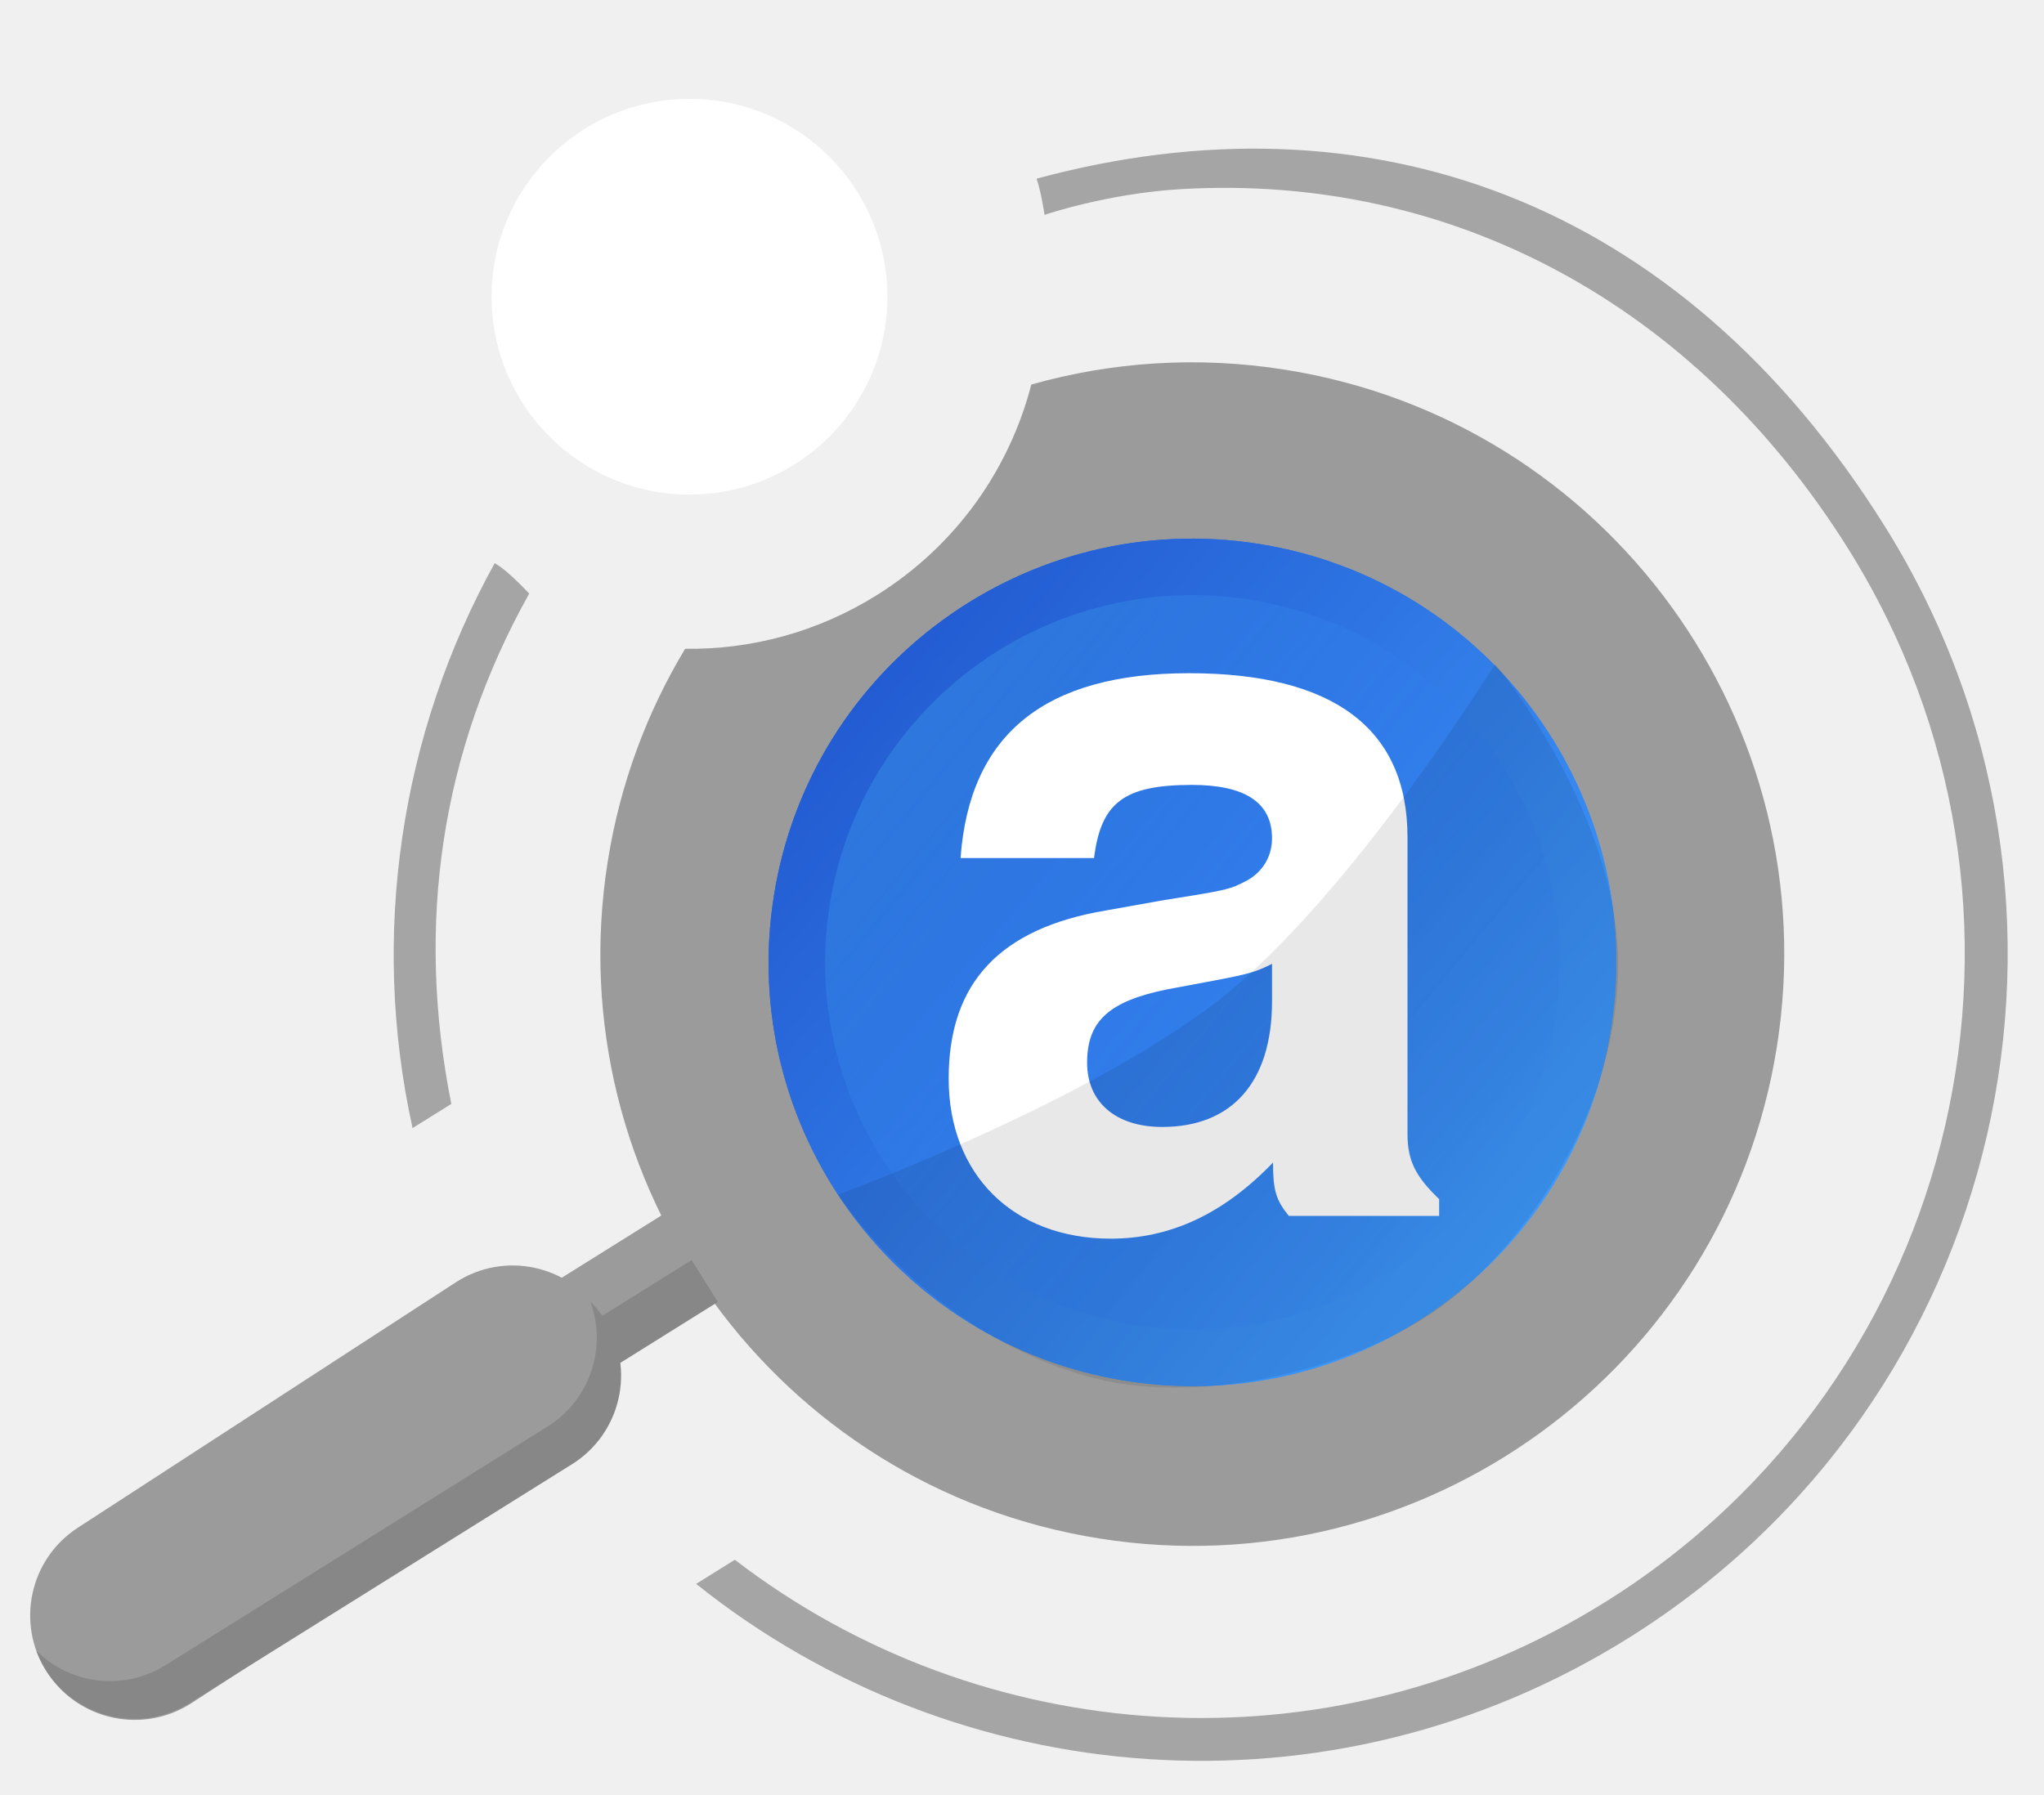
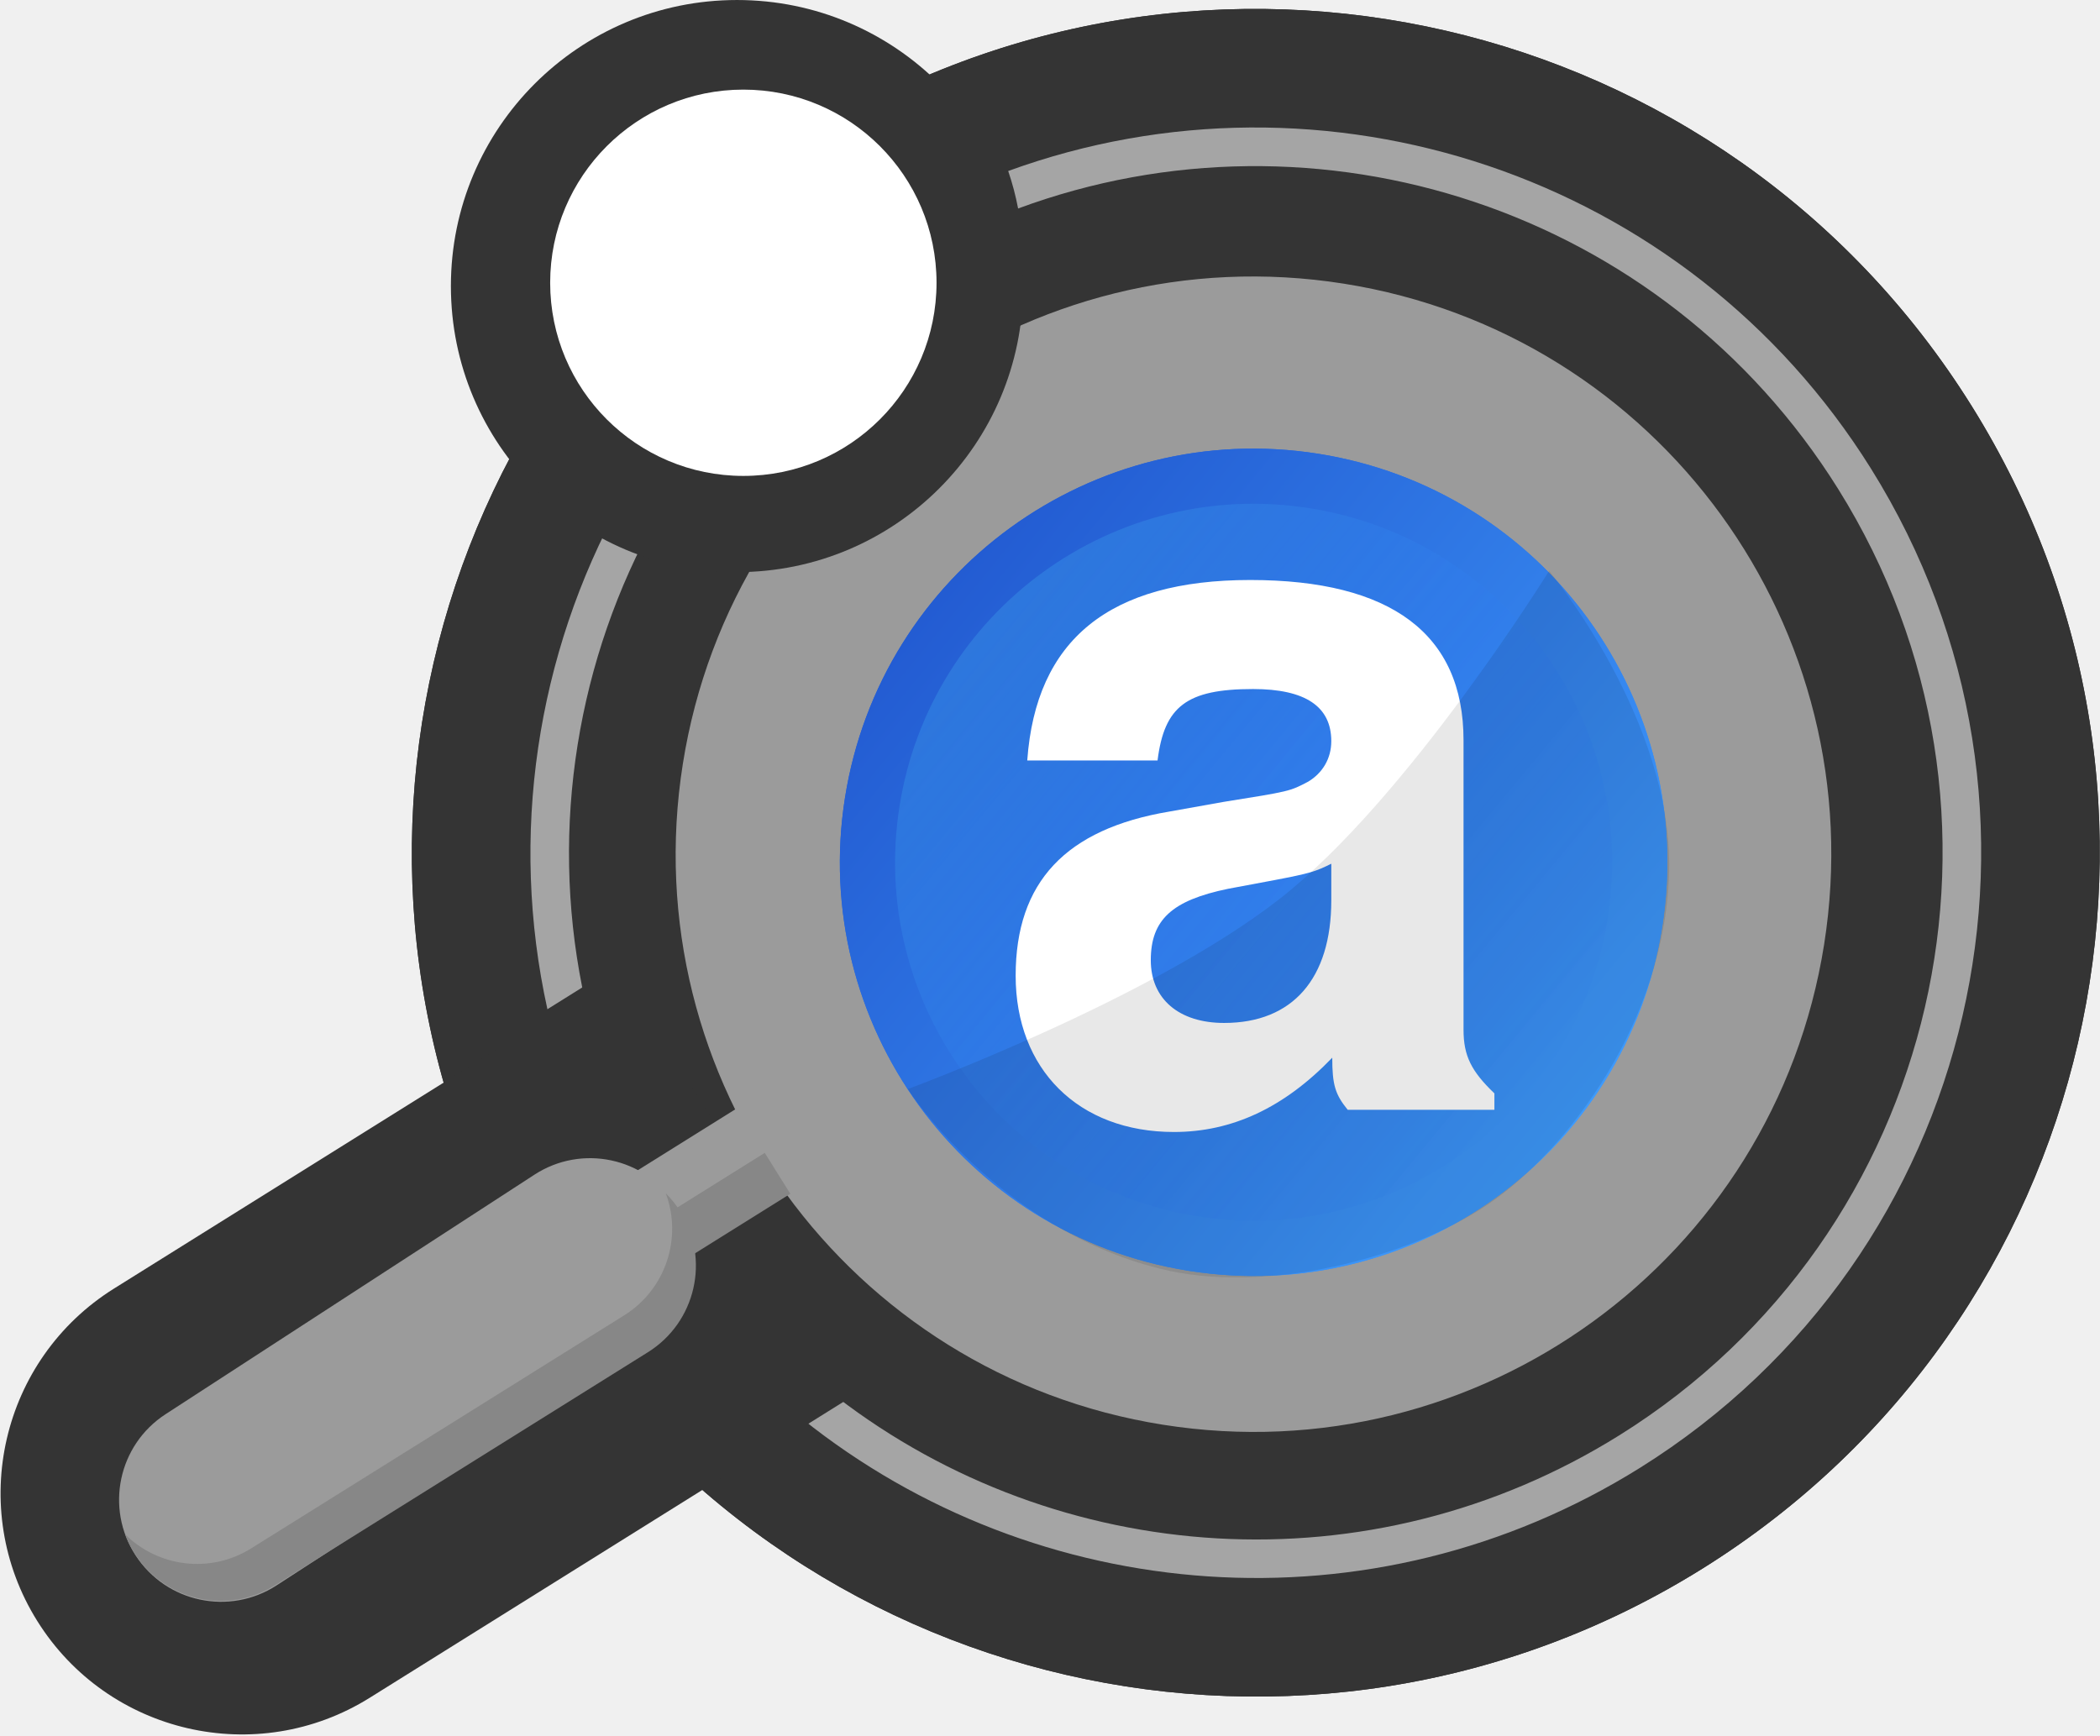
- <svg xmlns="http://www.w3.org/2000/svg" width="1447" height="1271">
+ <svg xmlns="http://www.w3.org/2000/svg" width="1523px" height="1259px" viewBox="0 0 1523 1259" version="1.1">
  <defs>
-     <linearGradient x1="100%" y1="80.465%" x2="0%" y2="21.014%" id="a">
+     <linearGradient x1="100%" y1="80.465%" x2="0%" y2="21.014%" id="linearGradient-1">
      <stop stop-color="#409FFF" offset="0%" />
      <stop stop-color="#2157CF" offset="100%" />
    </linearGradient>
-     <linearGradient x1="100%" y1="80.465%" x2="0%" y2="21.014%" id="b">
+     <linearGradient x1="100%" y1="80.465%" x2="0%" y2="21.014%" id="linearGradient-2">
      <stop stop-color="#001CFF" stop-opacity="0" offset="0%" />
-       <stop stop-color="#5AEAFF" stop-opacity=".201" offset="100%" />
+       <stop stop-color="#5AEAFF" stop-opacity="0.201" offset="100%" />
    </linearGradient>
-     <radialGradient cx="33.223%" cy="23.353%" fx="33.223%" fy="23.353%" r="100%" id="c">
-       <stop stop-color="#FFF" offset="0%" />
-       <stop stop-color="#FFF" offset="100%" />
+     <radialGradient cx="33.223%" cy="23.353%" fx="33.223%" fy="23.353%" r="100%" id="radialGradient-3">
+       <stop stop-color="#FFFFFF" offset="0%" />
+       <stop stop-color="#FFFFFF" offset="100%" />
    </radialGradient>
  </defs>
-   <g fill="none" fill-rule="evenodd">
-     <path d="M1334.429 372.863c167.179 267.542 85.818 619.953-181.724 787.132-211.381 132.086-475.74 109.024-659.865-38.43l27.364-17.099c173.906 133.695 419.439 152.882 616.394 29.81 253.315-158.288 330.349-491.958 172.06-745.273-108.59-173.781-281.563-266.283-472.666-255.073-52.249 3.065-96.523 18.203-96.523 18.203s-2.311-15.904-5.64-25.633c234.03-63.227 455.082 13.486 600.6 246.363zM292.071 798.821l27.425-17.137c-25.37-126.991-7.42-249.52 55.129-361.336 0 0-15.407-16.785-24.442-21.548-66.77 120.84-88.28 263.448-58.112 400.021z" fill="#A5A5A5" />
-     <g transform="rotate(58 401.872 931.722)">
-       <path d="M16.58 303.935c16.406-56.528 45.044-110.483 86.197-157.824C254.594-28.534 519.243-47.04 693.889 104.777c174.645 151.817 193.151 416.466 41.334 591.112-151.817 174.645-416.466 193.151-591.112 41.334-42.007-36.516-74.98-79.56-98.724-126.31 25.115-38.958 39.689-85.353 39.689-135.151 0-66.57-26.043-127.056-68.495-171.827z" fill="#9B9B9B" />
-       <circle fill="url(#a)" transform="rotate(-49 424.03 424.03)" cx="424.029" cy="424.029" r="300.029" />
-       <circle fill="url(#a)" transform="rotate(-49 424.03 424.03)" cx="424.029" cy="424.029" r="300.029" />
-       <circle fill="url(#b)" transform="rotate(-49 424 424)" cx="424" cy="424" r="260" />
-       <g fill="#9B9B9B">
-         <path d="M447.781 831.883v134h-71v-134z" />
-         <path d="M342.104 1118.535l-2.583-147.994.276 15.824c-.713-40.863 31.826-74.567 72.697-75.28 40.863-.714 74.567 31.836 75.28 72.697l-1-57.358 2.582 147.98 3.987 228.382c.713 40.86-31.826 74.562-72.697 75.276-40.863.713-74.567-31.836-75.28-72.705l-3.262-186.822z" />
+   <g id="Page-1" stroke="none" stroke-width="1" fill="none" fill-rule="evenodd">
+     <g id="bbb_logo" transform="translate(-290, -225)">
+       <g id="background" transform="translate(1200.762, 843.5461) rotate(58) translate(-1200.762, -843.5461) translate(588.7616, 231.5461)">
+         <circle id="Oval-12" fill="#343434" cx="612" cy="612" r="612" />
+         <circle id="Oval-12" fill="#343434" cx="612" cy="612" r="612" />
+         <path d="M97.468,502.246 C147.948,264.427 359.137,86 612,86 C902.502,86 1138,321.498 1138,612 C1138,841.522 990.993,1036.708 786,1108.539 L786,1078.827 C975.262,1008.261 1110.057,825.886 1110.057,612.028 C1110.057,336.975 887.082,114 612.028,114 C371.743,114 171.202,284.168 124.343,510.566 C115.664,507.183 106.689,504.393 97.468,502.246 Z M151.978,867.258 C213.761,978.365 314.628,1064.75 436,1107.833 L436,1078.055 C324.452,1035.899 232.007,954.843 175.211,851.436 C167.869,857.235 160.107,862.527 151.978,867.258 Z" id="Oval-13" fill="#A5A5A5" />
      </g>
-       <path d="M403.676 1376.394c4.827.99 9.825 1.51 14.945 1.51 40.878 0 74-33.131 74-74v15.826-334.866c0-40.877-33.13-74.008-74-74.008a74.21 74.21 0 00-16.866 1.93c33.704 6.912 59.054 36.742 59.054 72.497v334.867-15.826c0 35.067-24.386 64.438-57.133 72.07z" fill="#878787" />
-       <path fill="#878787" d="M414.887 836.373h35v85.38l-35-9.447z" />
+       <g id="magnifying-glass" transform="translate(1007.831, 964.1027) rotate(58) translate(-1007.831, -964.1027) translate(415.8306, 146.6027)">
+         <circle id="Oval-10" fill="#9B9B9B" transform="translate(592, 592) rotate(-49) translate(-592, -592) " cx="592" cy="592" r="419" />
+         <circle id="Oval-9" fill="url(#linearGradient-1)" transform="translate(597.0292, 595.0292) rotate(-49) translate(-597.0292, -595.0292) " cx="597.029" cy="595.029" r="300.029" />
+         <circle id="Oval-9" fill="url(#linearGradient-1)" transform="translate(597.0292, 595.0292) rotate(-49) translate(-597.0292, -595.0292) " cx="597.029" cy="595.029" r="300.029" />
+         <circle id="Oval-9" fill="url(#linearGradient-2)" transform="translate(597, 595) rotate(-49) translate(-597, -595) " cx="597" cy="595" r="260" />
+         <path d="M421.27,1026.959 L771.27,1026.959 L771.27,1459.741 C771.27,1556.395 692.913,1634.749 596.27,1634.749 L596.27,1634.749 C499.62,1634.749 421.27,1556.4 421.27,1459.741 L421.27,1026.959 Z" id="Rectangle-9" fill="#343434" />
+         <g id="Group-5" transform="translate(602.3605, 1283.857) rotate(-58) translate(-602.3605, -1283.857) translate(331.8605, 1055.857)">
+           <g id="Group-6" transform="translate(270.5106, 212.0845) rotate(57) translate(-270.5106, -212.0845) translate(196.5106, -61.91549)" fill="#9B9B9B">
+             <rect id="Rectangle-7" transform="translate(74, 68.43767) rotate(91) translate(-74, -68.43767) " x="7" y="32.938" width="134" height="71" />
+             <path d="M6.82121026e-13,286.831 C6.82121026e-13,245.957 6.82460455e-13,179.696 6.82470721e-13,138.815 L6.82499482e-13,154.641 C6.82290467e-13,113.772 33.122,80.641 74,80.641 L74,80.641 C114.869,80.641 148,113.773 148,154.641 L148,97.274 C148,138.143 148,204.413 148,245.277 L148,473.694 C148,514.56 114.878,547.689 74,547.689 L74,547.689 C33.131,547.689 6.82121026e-13,514.557 6.82121026e-13,473.681 L6.82121026e-13,286.831 Z" id="Rectangle-9" />
+           </g>
+           <g id="Group-6" transform="translate(253.0571, 260.0335) rotate(53) translate(-253.0571, -260.0335) translate(187.0571, 23.0335)" fill="#878787">
+             <path d="M109.439,4.733 C104.612,3.743 99.613,3.223 94.493,3.223 C53.615,3.223 20.493,36.354 20.493,77.223 L20.493,61.397 C20.493,102.278 20.493,168.539 20.493,209.413 L20.493,396.264 C20.493,437.139 53.624,470.271 94.493,470.271 C100.296,470.271 105.942,469.604 111.36,468.341 C77.655,461.428 52.305,431.599 52.305,395.843 L52.305,208.993 C52.305,168.119 52.305,101.858 52.305,60.977 L52.305,76.803 C52.305,41.735 76.692,12.365 109.439,4.733 Z" id="Rectangle-9" transform="translate(65.92672, 236.7473) rotate(185) translate(-65.92672, -236.7473) " />
+           </g>
+           <path d="M452.872,63.984 L487.872,63.984 L487.872,149.364 L452.872,139.917 L452.872,63.984 Z" id="Rectangle-9" fill="#878787" transform="translate(470.3724, 106.6742) rotate(58) translate(-470.3724, -106.6742) " />
+         </g>
+       </g>
+       <circle id="Oval-16" fill="#343434" cx="824.5" cy="432.5" r="207.495" />
+       <path d="M829.103,570.207 C906.48,570.207 969.207,507.48 969.207,430.103 C969.207,352.726 906.48,290 829.103,290 C751.726,290 689,352.726 689,430.103 C689,507.48 751.726,570.207 829.103,570.207 Z" id="Oval-20" fill="url(#radialGradient-3)" />
+       <text id="a" font-family="Helvetica" font-size="700" font-weight="bold" fill="#FFFFFF">
+         <tspan x="1007" y="1030">a</tspan>
+       </text>
+       <path d="M1180.437,956.804 C1180.437,838.403 1113.265,656.213 1113.265,656.213 C1113.265,656.213 1253.063,651.86 1338.423,721.654 C1422.774,790.623 1452.832,904.989 1448.079,974.117 C1443.326,1043.245 1400.659,1141.652 1338.423,1190.187 C1242.253,1265.184 1123.109,1254.069 1123.109,1254.069 C1123.109,1254.069 1180.437,1075.205 1180.437,956.804 Z" id="Rectangle-10" fill-opacity="0.09" fill="#000000" transform="translate(1280.912, 955.4045) rotate(52) translate(-1280.912, -955.4045) " />
    </g>
-     <path d="M891.207 286.103C891.207 208.726 828.48 146 751.103 146 673.726 146 611 208.726 611 286.103c0 77.377 62.726 140.104 140.103 140.104 77.377 0 140.104-62.727 140.104-140.104z" fill="url(#c)" transform="translate(-263 -76)" />
-     <text transform="translate(652 182)" font-size="700" font-family="Helvetica-Bold, Helvetica" fill="#FFF" font-weight="bold">
-       <tspan x="0" y="679">a</tspan>
-     </text>
-     <path d="M862.95 708.09c93.302-72.895 195.515-237.994 195.515-237.994s89.498 107.482 87.053 217.717c-2.417 108.93-74.034 203.027-131.433 241.841-57.4 38.814-161.214 65.778-237.776 46.616-118.307-29.61-182.9-130.34-182.9-130.34s176.24-64.945 269.541-137.84z" fill-opacity=".09" fill="#000" />
  </g>
</svg>
